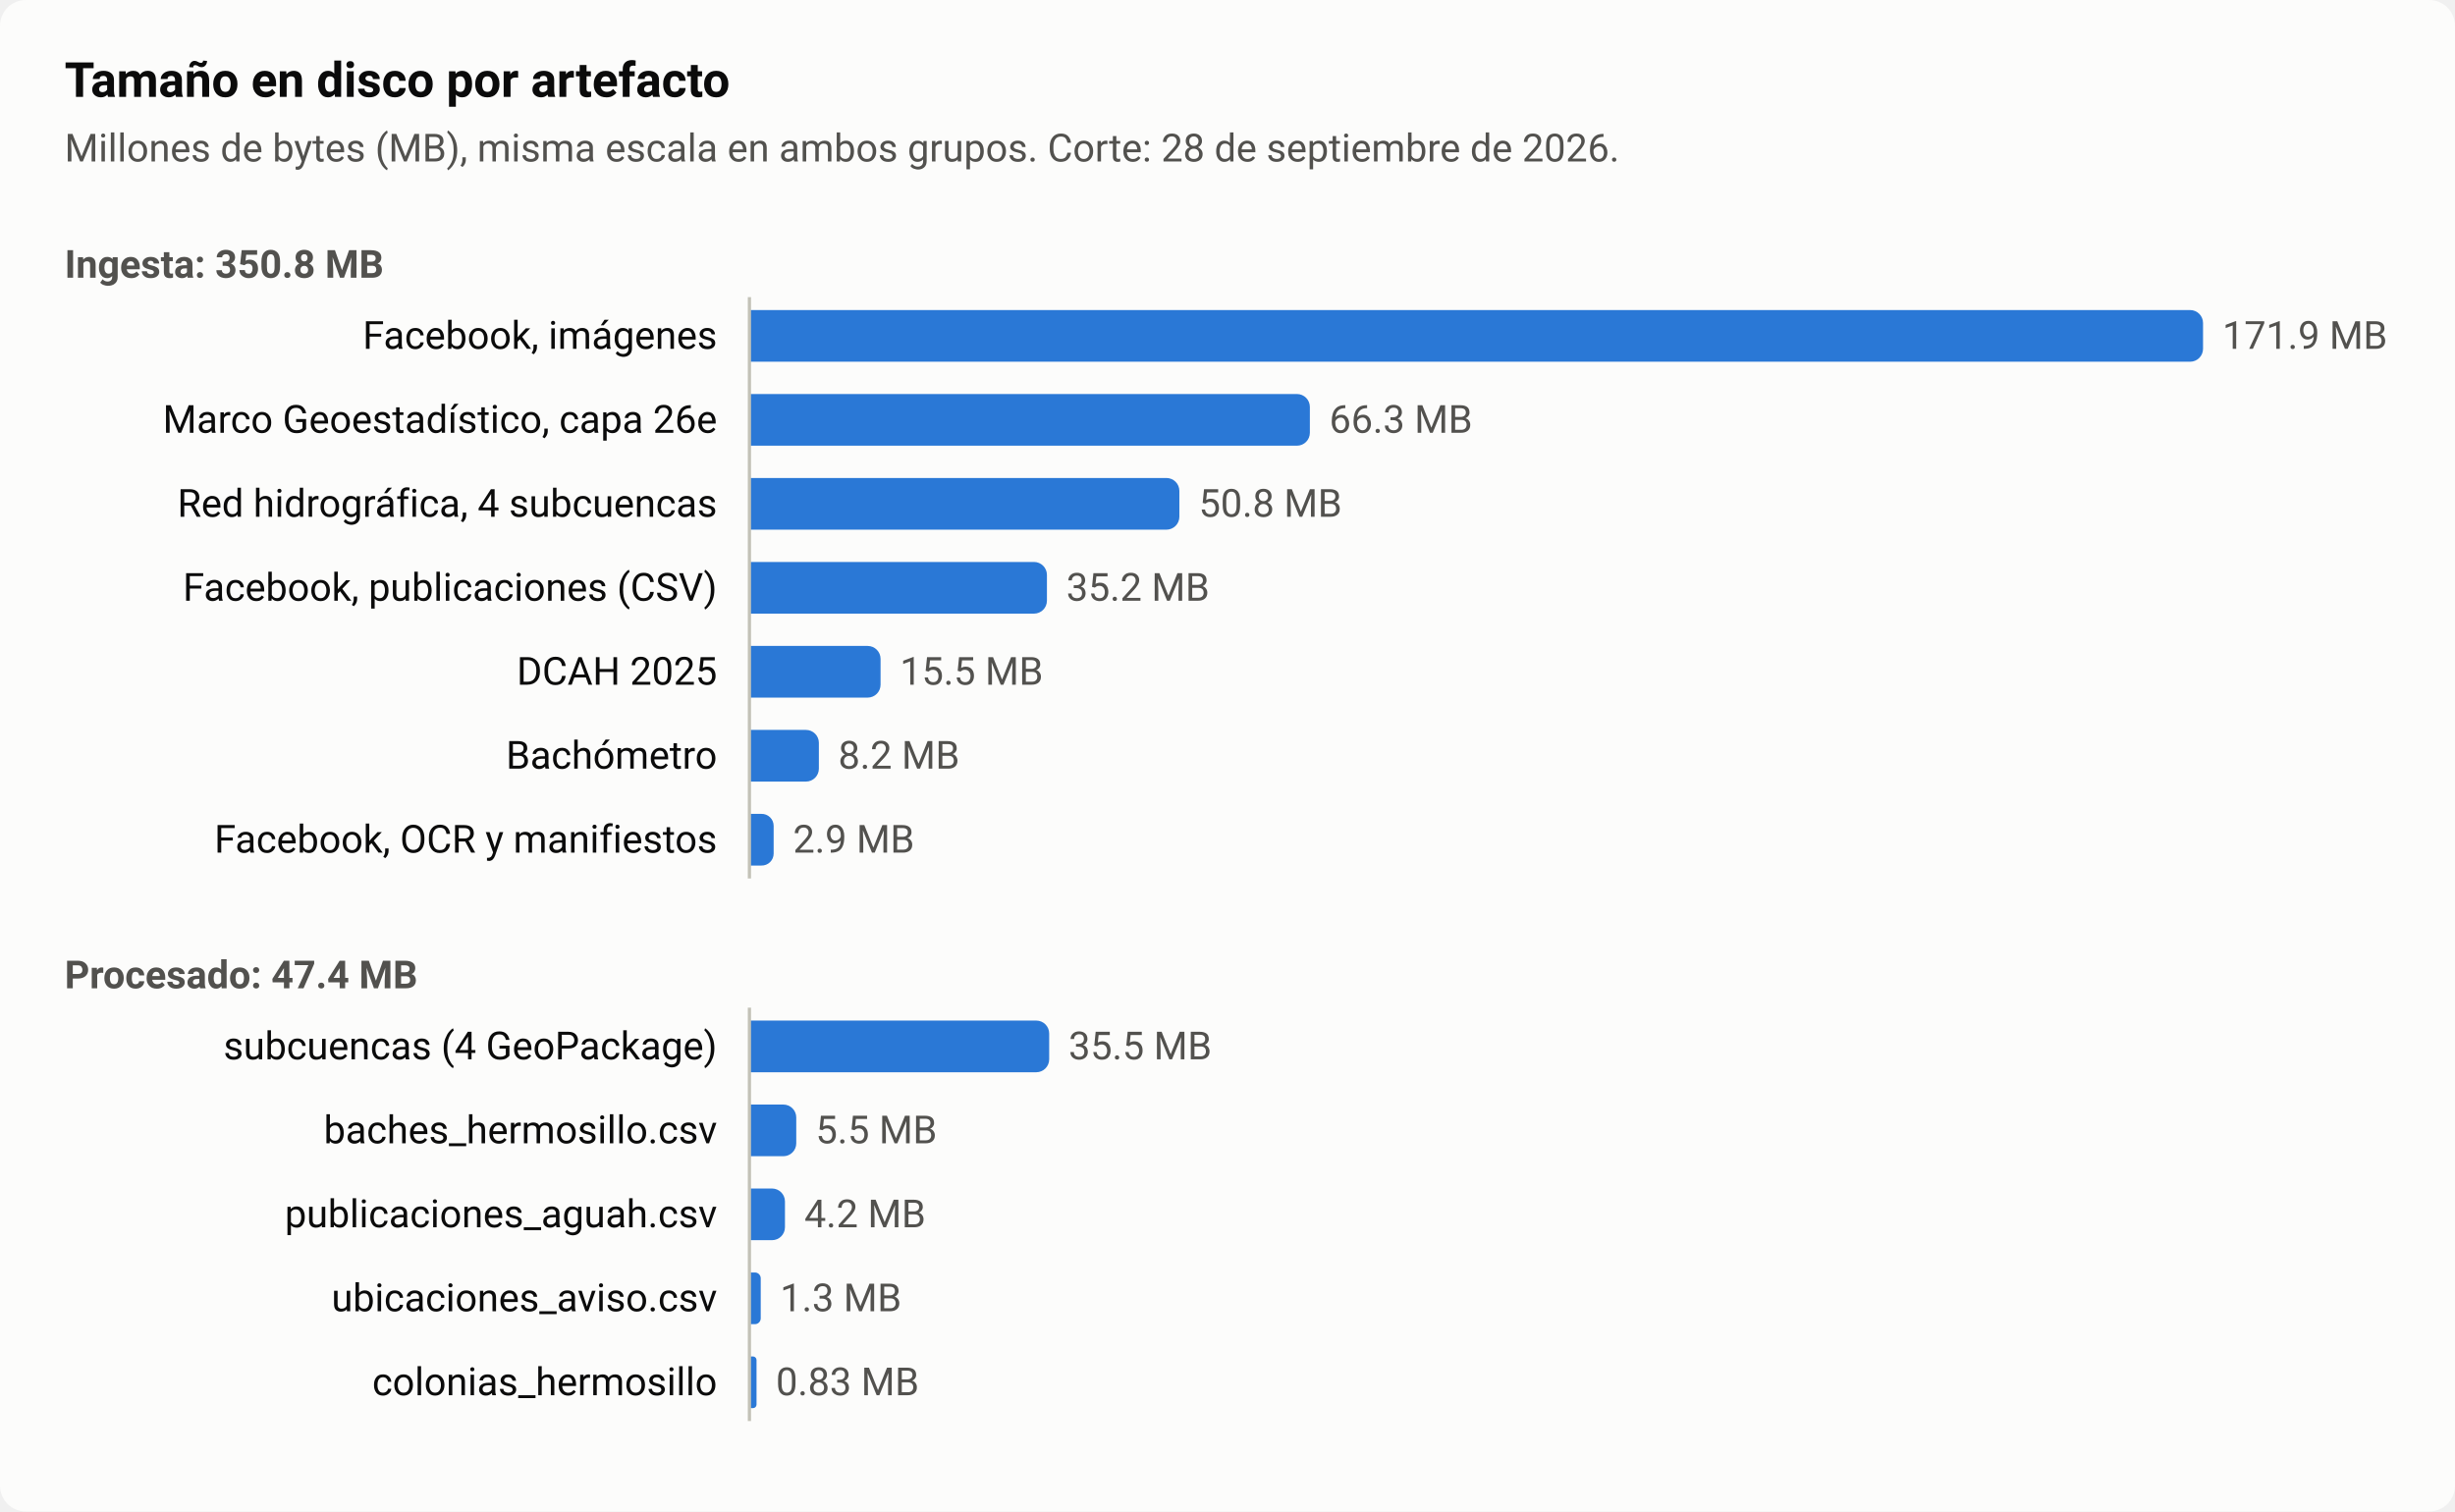
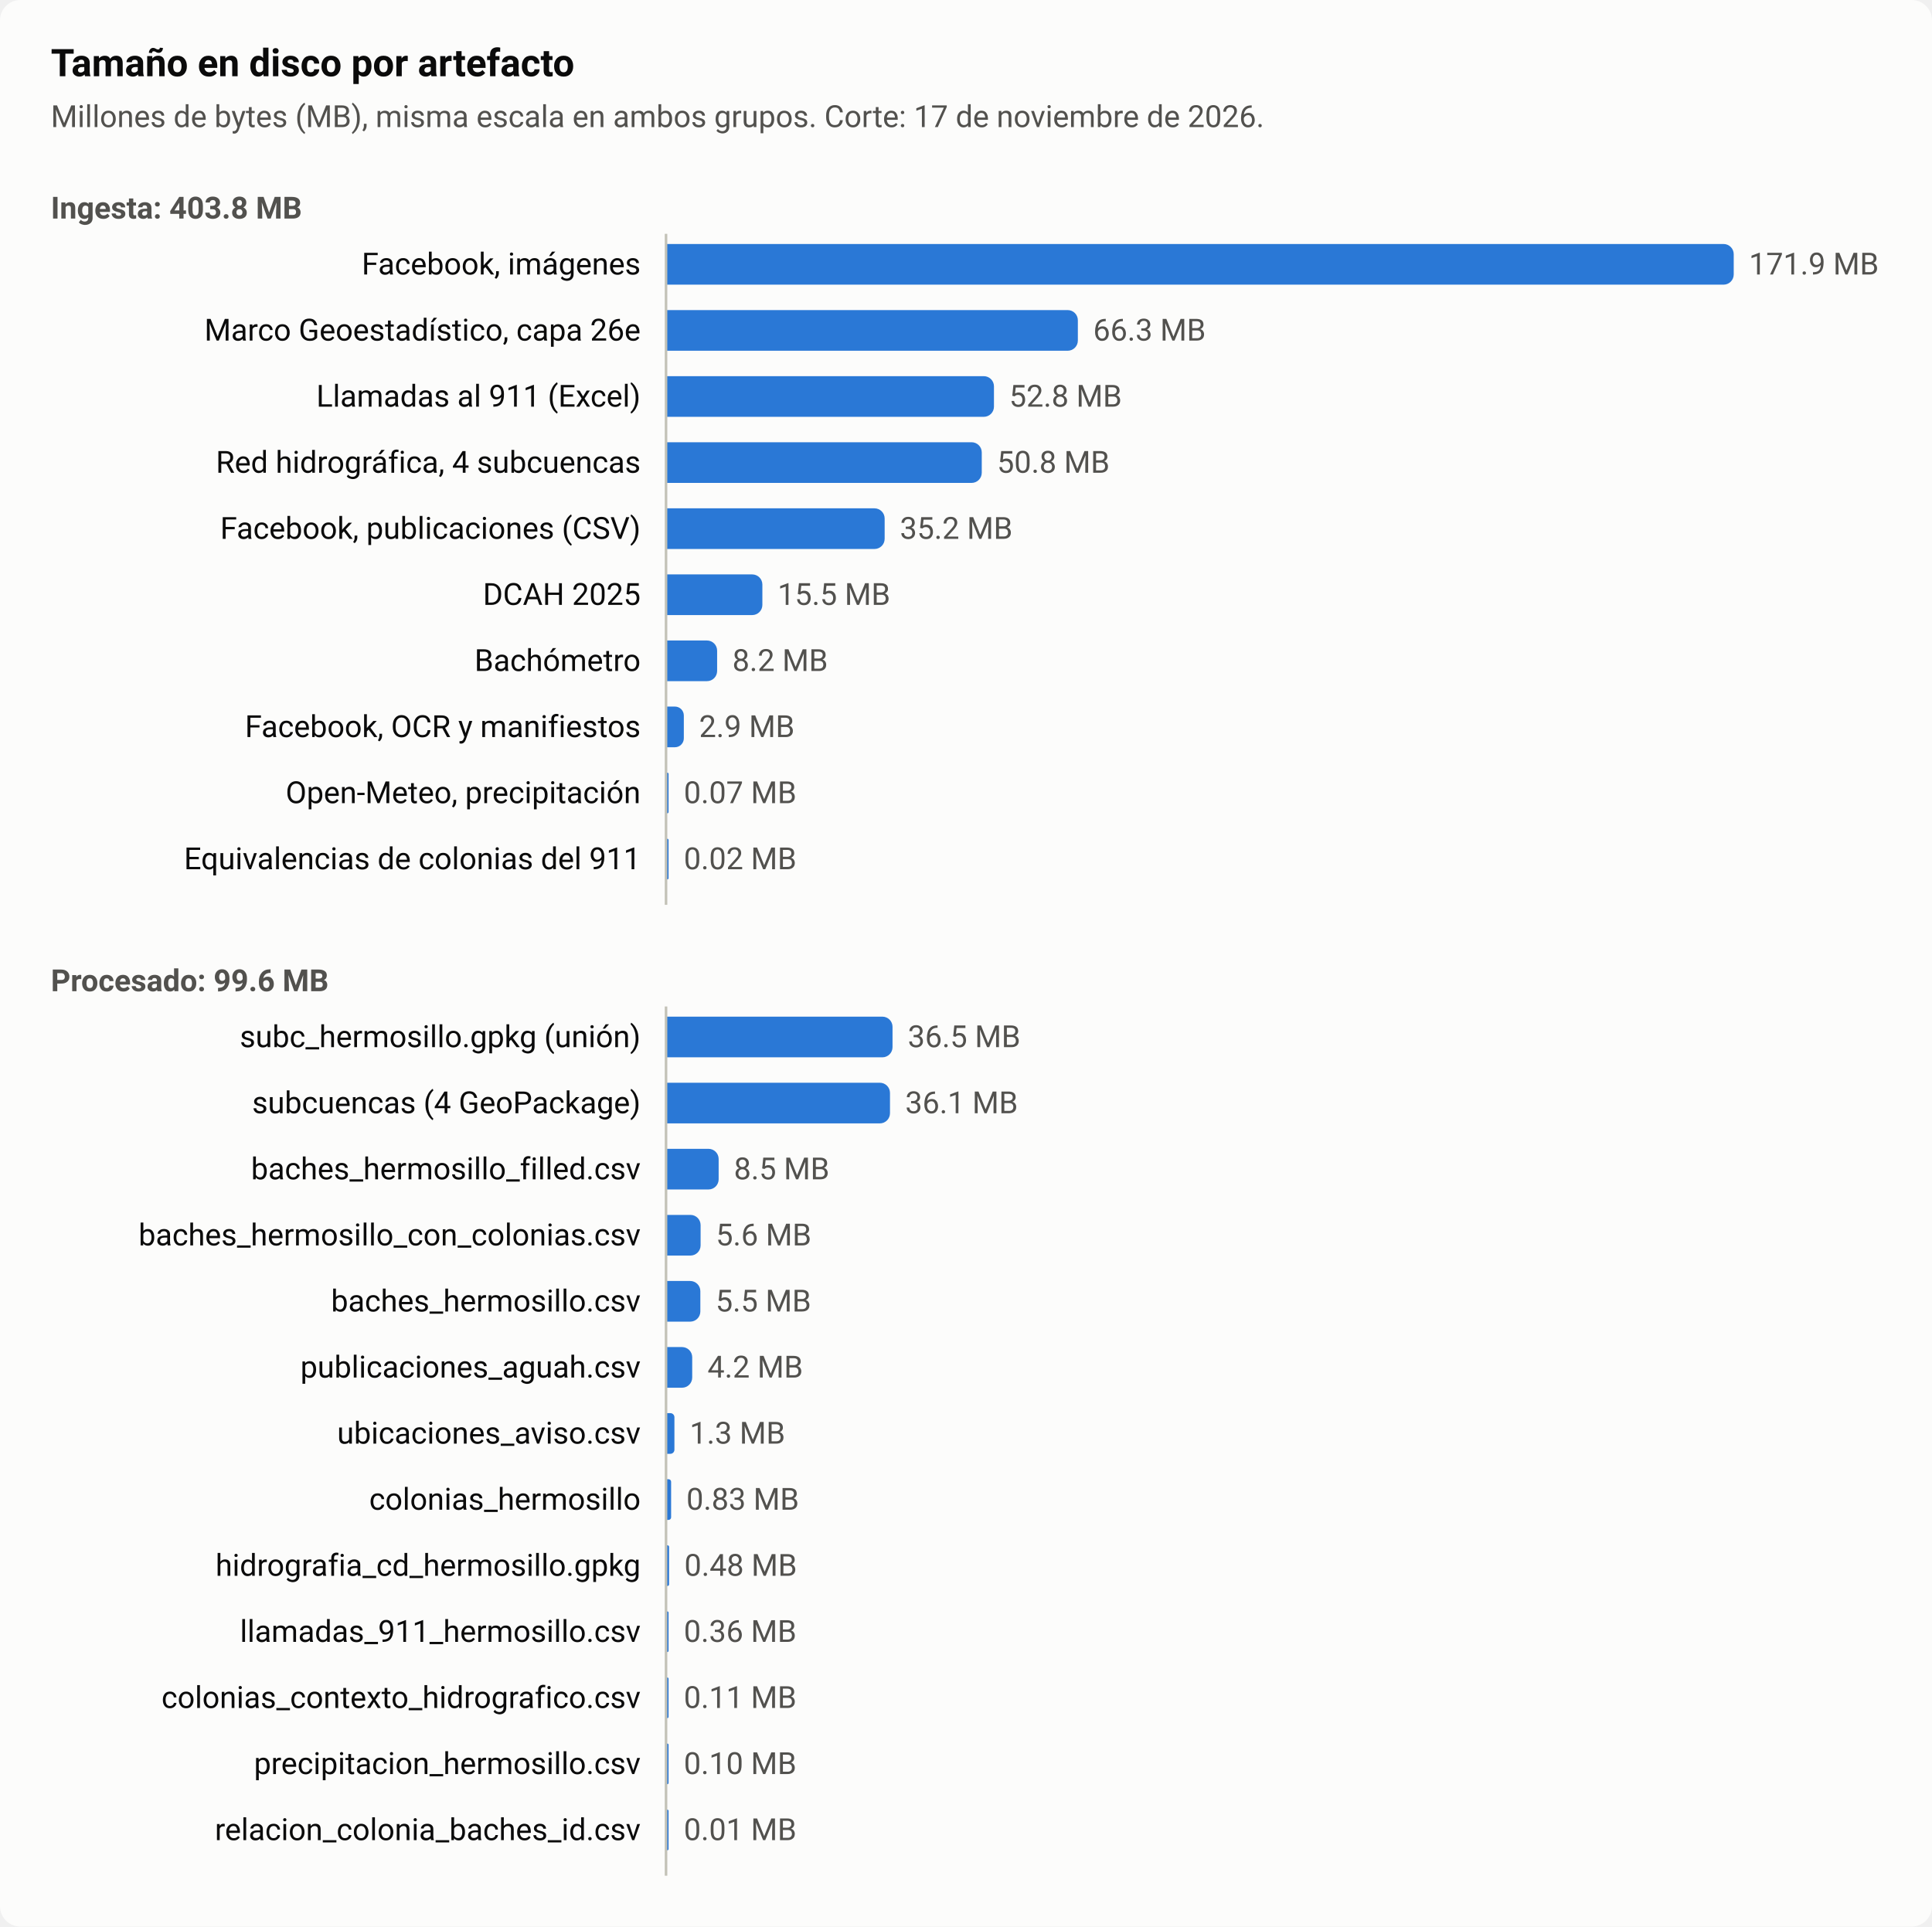
- <svg xmlns="http://www.w3.org/2000/svg" width="760" height="468" viewBox="0 0 760 468" role="img" aria-labelledby="t d">
+ <svg xmlns="http://www.w3.org/2000/svg" width="760" height="758" viewBox="0 0 760 758" role="img" aria-labelledby="t d">
  <style>
  .surface { fill: #fcfcfb; }
  .ink-1 { fill: #0b0b0b; }
  .ink-2 { fill: #52514e; }
-   .ink-muted { fill: #898781; }
-   .grid { stroke: #e1e0d9; stroke-width: 1; fill: none; }
  .axis { stroke: #c3c2b7; stroke-width: 1; fill: none; }
  .bar { fill: #2a78d6; }
-   .line { stroke: #2a78d6; stroke-width: 2; fill: none; stroke-linejoin: round; stroke-linecap: round; }
-   .area { fill: #2a78d6; fill-opacity: 0.10; }
-   .dot { fill: #2a78d6; stroke: #fcfcfb; stroke-width: 2; }
  text { font-family: system-ui, -apple-system, "Segoe UI", Roboto, sans-serif; }
  .num { font-variant-numeric: tabular-nums; }
  @media (prefers-color-scheme: dark) {
    .surface { fill: #1a1a19; }
    .ink-1 { fill: #ffffff; }
    .ink-2 { fill: #c3c2b7; }
-     .grid { stroke: #2c2c2a; }
    .axis { stroke: #383835; }
    .bar { fill: #3987e5; }
-     .line { stroke: #3987e5; }
-     .area { fill: #3987e5; }
-     .dot { fill: #3987e5; stroke: #1a1a19; }
  }
</style>
-   <rect class="surface" x="0" y="0" width="760" height="468" rx="8" />
+   <rect class="surface" x="0" y="0" width="760" height="758" rx="8" />
  <text x="20.0" y="30.0" class="ink-1" font-size="15" text-anchor="start" font-weight="600">Tamaño en disco por artefacto</text>
-   <text x="20.0" y="50.0" class="ink-2" font-size="12" text-anchor="start" font-weight="400">Millones de bytes (MB), misma escala en ambos grupos. Corte: 28 de septiembre de 2026.</text>
-   <text x="20.0" y="86.0" class="ink-2" font-size="12" text-anchor="start" font-weight="600">Ingesta: 350.8 MB</text>
-   <text x="222.0" y="108.0" class="ink-1" font-size="12" text-anchor="end" font-weight="400">Facebook, imágenes</text>
-   <path class="bar" d="M232.0,96.0 H678.0 A4.0,4.0 0 0 1 682.0,100.0 V108.0 A4.0,4.0 0 0 1 678.0,112.0 H232.0 Z" />
+   <text x="20.0" y="50.0" class="ink-2" font-size="12" text-anchor="start" font-weight="400">Millones de bytes (MB), misma escala en ambos grupos. Corte: 17 de noviembre de 2026.</text>
+   <text x="20.0" y="86.0" class="ink-2" font-size="12" text-anchor="start" font-weight="600">Ingesta: 403.8 MB</text>
+   <text x="252.0" y="108.0" class="ink-1" font-size="12" text-anchor="end" font-weight="400">Facebook, imágenes</text>
+   <path class="bar" d="M262.0,96.0 H678.0 A4.0,4.0 0 0 1 682.0,100.0 V108.0 A4.0,4.0 0 0 1 678.0,112.0 H262.0 Z" />
  <text x="688.0" y="108.0" class="ink-2 num" font-size="12" text-anchor="start" font-weight="400">171.9 MB</text>
-   <text x="222.0" y="134.0" class="ink-1" font-size="12" text-anchor="end" font-weight="400">Marco Geoestadístico, capa 26e</text>
-   <path class="bar" d="M232.0,122.0 H401.5 A4.0,4.0 0 0 1 405.5,126.0 V134.0 A4.0,4.0 0 0 1 401.5,138.0 H232.0 Z" />
-   <text x="411.5" y="134.0" class="ink-2 num" font-size="12" text-anchor="start" font-weight="400">66.3 MB</text>
-   <text x="222.0" y="160.0" class="ink-1" font-size="12" text-anchor="end" font-weight="400">Red hidrográfica, 4 subcuencas</text>
-   <path class="bar" d="M232.0,148.0 H361.1 A4.0,4.0 0 0 1 365.1,152.0 V160.0 A4.0,4.0 0 0 1 361.1,164.0 H232.0 Z" />
-   <text x="371.1" y="160.0" class="ink-2 num" font-size="12" text-anchor="start" font-weight="400">50.8 MB</text>
-   <text x="222.0" y="186.0" class="ink-1" font-size="12" text-anchor="end" font-weight="400">Facebook, publicaciones (CSV)</text>
-   <path class="bar" d="M232.0,174.0 H320.1 A4.0,4.0 0 0 1 324.1,178.0 V186.0 A4.0,4.0 0 0 1 320.1,190.0 H232.0 Z" />
-   <text x="330.1" y="186.0" class="ink-2 num" font-size="12" text-anchor="start" font-weight="400">35.2 MB</text>
-   <text x="222.0" y="212.0" class="ink-1" font-size="12" text-anchor="end" font-weight="400">DCAH 2025</text>
-   <path class="bar" d="M232.0,200.0 H268.6 A4.0,4.0 0 0 1 272.6,204.0 V212.0 A4.0,4.0 0 0 1 268.6,216.0 H232.0 Z" />
-   <text x="278.6" y="212.0" class="ink-2 num" font-size="12" text-anchor="start" font-weight="400">15.5 MB</text>
-   <text x="222.0" y="238.0" class="ink-1" font-size="12" text-anchor="end" font-weight="400">Bachómetro</text>
-   <path class="bar" d="M232.0,226.0 H249.5 A4.0,4.0 0 0 1 253.5,230.0 V238.0 A4.0,4.0 0 0 1 249.5,242.0 H232.0 Z" />
-   <text x="259.5" y="238.0" class="ink-2 num" font-size="12" text-anchor="start" font-weight="400">8.2 MB</text>
-   <text x="222.0" y="264.0" class="ink-1" font-size="12" text-anchor="end" font-weight="400">Facebook, OCR y manifiestos</text>
-   <path class="bar" d="M232.0,252.0 H235.7 A3.7,3.7 0 0 1 239.5,255.7 V264.3 A3.7,3.7 0 0 1 235.7,268.0 H232.0 Z" />
-   <text x="245.5" y="264.0" class="ink-2 num" font-size="12" text-anchor="start" font-weight="400">2.9 MB</text>
-   <line class="axis" x1="232" y1="92" x2="232" y2="272" />
-   <text x="20.0" y="306.0" class="ink-2" font-size="12" text-anchor="start" font-weight="600">Procesado: 47.4 MB</text>
-   <text x="222.0" y="328.0" class="ink-1" font-size="12" text-anchor="end" font-weight="400">subcuencas (4 GeoPackage)</text>
-   <path class="bar" d="M232.0,316.0 H320.8 A4.0,4.0 0 0 1 324.8,320.0 V328.0 A4.0,4.0 0 0 1 320.8,332.0 H232.0 Z" />
-   <text x="330.8" y="328.0" class="ink-2 num" font-size="12" text-anchor="start" font-weight="400">35.5 MB</text>
-   <text x="222.0" y="354.0" class="ink-1" font-size="12" text-anchor="end" font-weight="400">baches_hermosillo.csv</text>
-   <path class="bar" d="M232.0,342.0 H242.5 A4.0,4.0 0 0 1 246.5,346.0 V354.0 A4.0,4.0 0 0 1 242.5,358.0 H232.0 Z" />
-   <text x="252.5" y="354.0" class="ink-2 num" font-size="12" text-anchor="start" font-weight="400">5.5 MB</text>
-   <text x="222.0" y="380.0" class="ink-1" font-size="12" text-anchor="end" font-weight="400">publicaciones_aguah.csv</text>
-   <path class="bar" d="M232.0,368.0 H239.0 A4.0,4.0 0 0 1 243.0,372.0 V380.0 A4.0,4.0 0 0 1 239.0,384.0 H232.0 Z" />
-   <text x="249.0" y="380.0" class="ink-2 num" font-size="12" text-anchor="start" font-weight="400">4.2 MB</text>
-   <text x="222.0" y="406.0" class="ink-1" font-size="12" text-anchor="end" font-weight="400">ubicaciones_aviso.csv</text>
-   <path class="bar" d="M232.0,394.0 H233.8 A1.8,1.8 0 0 1 235.5,395.8 V408.2 A1.8,1.8 0 0 1 233.8,410.0 H232.0 Z" />
-   <text x="241.5" y="406.0" class="ink-2 num" font-size="12" text-anchor="start" font-weight="400">1.3 MB</text>
-   <text x="222.0" y="432.0" class="ink-1" font-size="12" text-anchor="end" font-weight="400">colonias_hermosillo</text>
-   <path class="bar" d="M232.0,420.0 H233.1 A1.1,1.1 0 0 1 234.2,421.1 V434.9 A1.1,1.1 0 0 1 233.1,436.0 H232.0 Z" />
-   <text x="240.2" y="432.0" class="ink-2 num" font-size="12" text-anchor="start" font-weight="400">0.83 MB</text>
-   <line class="axis" x1="232" y1="312" x2="232" y2="440" />
+   <text x="252.0" y="134.0" class="ink-1" font-size="12" text-anchor="end" font-weight="400">Marco Geoestadístico, capa 26e</text>
+   <path class="bar" d="M262.0,122.0 H420.0 A4.0,4.0 0 0 1 424.0,126.0 V134.0 A4.0,4.0 0 0 1 420.0,138.0 H262.0 Z" />
+   <text x="430.0" y="134.0" class="ink-2 num" font-size="12" text-anchor="start" font-weight="400">66.3 MB</text>
+   <text x="252.0" y="160.0" class="ink-1" font-size="12" text-anchor="end" font-weight="400">Llamadas al 911 (Excel)</text>
+   <path class="bar" d="M262.0,148.0 H387.0 A4.0,4.0 0 0 1 391.0,152.0 V160.0 A4.0,4.0 0 0 1 387.0,164.0 H262.0 Z" />
+   <text x="397.0" y="160.0" class="ink-2 num" font-size="12" text-anchor="start" font-weight="400">52.8 MB</text>
+   <text x="252.0" y="186.0" class="ink-1" font-size="12" text-anchor="end" font-weight="400">Red hidrográfica, 4 subcuencas</text>
+   <path class="bar" d="M262.0,174.0 H382.2 A4.0,4.0 0 0 1 386.2,178.0 V186.0 A4.0,4.0 0 0 1 382.2,190.0 H262.0 Z" />
+   <text x="392.2" y="186.0" class="ink-2 num" font-size="12" text-anchor="start" font-weight="400">50.8 MB</text>
+   <text x="252.0" y="212.0" class="ink-1" font-size="12" text-anchor="end" font-weight="400">Facebook, publicaciones (CSV)</text>
+   <path class="bar" d="M262.0,200.0 H344.0 A4.0,4.0 0 0 1 348.0,204.0 V212.0 A4.0,4.0 0 0 1 344.0,216.0 H262.0 Z" />
+   <text x="354.0" y="212.0" class="ink-2 num" font-size="12" text-anchor="start" font-weight="400">35.2 MB</text>
+   <text x="252.0" y="238.0" class="ink-1" font-size="12" text-anchor="end" font-weight="400">DCAH 2025</text>
+   <path class="bar" d="M262.0,226.0 H295.9 A4.0,4.0 0 0 1 299.9,230.0 V238.0 A4.0,4.0 0 0 1 295.9,242.0 H262.0 Z" />
+   <text x="305.9" y="238.0" class="ink-2 num" font-size="12" text-anchor="start" font-weight="400">15.5 MB</text>
+   <text x="252.0" y="264.0" class="ink-1" font-size="12" text-anchor="end" font-weight="400">Bachómetro</text>
+   <path class="bar" d="M262.0,252.0 H278.1 A4.0,4.0 0 0 1 282.1,256.0 V264.0 A4.0,4.0 0 0 1 278.1,268.0 H262.0 Z" />
+   <text x="288.1" y="264.0" class="ink-2 num" font-size="12" text-anchor="start" font-weight="400">8.2 MB</text>
+   <text x="252.0" y="290.0" class="ink-1" font-size="12" text-anchor="end" font-weight="400">Facebook, OCR y manifiestos</text>
+   <path class="bar" d="M262.0,278.0 H265.5 A3.5,3.5 0 0 1 269.0,281.5 V290.5 A3.5,3.5 0 0 1 265.5,294.0 H262.0 Z" />
+   <text x="275.0" y="290.0" class="ink-2 num" font-size="12" text-anchor="start" font-weight="400">2.9 MB</text>
+   <text x="252.0" y="316.0" class="ink-1" font-size="12" text-anchor="end" font-weight="400">Open-Meteo, precipitación</text>
+   <path class="bar" d="M262.0,304.0 H262.5 A0.5,0.5 0 0 1 263.0,304.5 V319.5 A0.5,0.5 0 0 1 262.5,320.0 H262.0 Z" />
+   <text x="269.0" y="316.0" class="ink-2 num" font-size="12" text-anchor="start" font-weight="400">0.07 MB</text>
+   <text x="252.0" y="342.0" class="ink-1" font-size="12" text-anchor="end" font-weight="400">Equivalencias de colonias del 911</text>
+   <path class="bar" d="M262.0,330.0 H262.5 A0.5,0.5 0 0 1 263.0,330.5 V345.5 A0.5,0.5 0 0 1 262.5,346.0 H262.0 Z" />
+   <text x="269.0" y="342.0" class="ink-2 num" font-size="12" text-anchor="start" font-weight="400">0.02 MB</text>
+   <line class="axis" x1="262" y1="92" x2="262" y2="356" />
+   <text x="20.0" y="390.0" class="ink-2" font-size="12" text-anchor="start" font-weight="600">Procesado: 99.6 MB</text>
+   <text x="252.0" y="412.0" class="ink-1" font-size="12" text-anchor="end" font-weight="400">subc_hermosillo.gpkg (unión)</text>
+   <path class="bar" d="M262.0,400.0 H347.1 A4.0,4.0 0 0 1 351.1,404.0 V412.0 A4.0,4.0 0 0 1 347.1,416.0 H262.0 Z" />
+   <text x="357.1" y="412.0" class="ink-2 num" font-size="12" text-anchor="start" font-weight="400">36.5 MB</text>
+   <text x="252.0" y="438.0" class="ink-1" font-size="12" text-anchor="end" font-weight="400">subcuencas (4 GeoPackage)</text>
+   <path class="bar" d="M262.0,426.0 H346.1 A4.0,4.0 0 0 1 350.1,430.0 V438.0 A4.0,4.0 0 0 1 346.1,442.0 H262.0 Z" />
+   <text x="356.1" y="438.0" class="ink-2 num" font-size="12" text-anchor="start" font-weight="400">36.1 MB</text>
+   <text x="252.0" y="464.0" class="ink-1" font-size="12" text-anchor="end" font-weight="400">baches_hermosillo_filled.csv</text>
+   <path class="bar" d="M262.0,452.0 H278.7 A4.0,4.0 0 0 1 282.7,456.0 V464.0 A4.0,4.0 0 0 1 278.7,468.0 H262.0 Z" />
+   <text x="288.7" y="464.0" class="ink-2 num" font-size="12" text-anchor="start" font-weight="400">8.5 MB</text>
+   <text x="252.0" y="490.0" class="ink-1" font-size="12" text-anchor="end" font-weight="400">baches_hermosillo_con_colonias.csv</text>
+   <path class="bar" d="M262.0,478.0 H271.6 A4.0,4.0 0 0 1 275.6,482.0 V490.0 A4.0,4.0 0 0 1 271.6,494.0 H262.0 Z" />
+   <text x="281.6" y="490.0" class="ink-2 num" font-size="12" text-anchor="start" font-weight="400">5.6 MB</text>
+   <text x="252.0" y="516.0" class="ink-1" font-size="12" text-anchor="end" font-weight="400">baches_hermosillo.csv</text>
+   <path class="bar" d="M262.0,504.0 H271.5 A4.0,4.0 0 0 1 275.5,508.0 V516.0 A4.0,4.0 0 0 1 271.5,520.0 H262.0 Z" />
+   <text x="281.5" y="516.0" class="ink-2 num" font-size="12" text-anchor="start" font-weight="400">5.5 MB</text>
+   <text x="252.0" y="542.0" class="ink-1" font-size="12" text-anchor="end" font-weight="400">publicaciones_aguah.csv</text>
+   <path class="bar" d="M262.0,530.0 H268.3 A4.0,4.0 0 0 1 272.3,534.0 V542.0 A4.0,4.0 0 0 1 268.3,546.0 H262.0 Z" />
+   <text x="278.3" y="542.0" class="ink-2 num" font-size="12" text-anchor="start" font-weight="400">4.2 MB</text>
+   <text x="252.0" y="568.0" class="ink-1" font-size="12" text-anchor="end" font-weight="400">ubicaciones_aviso.csv</text>
+   <path class="bar" d="M262.0,556.0 H263.6 A1.6,1.6 0 0 1 265.3,557.6 V570.4 A1.6,1.6 0 0 1 263.6,572.0 H262.0 Z" />
+   <text x="271.3" y="568.0" class="ink-2 num" font-size="12" text-anchor="start" font-weight="400">1.3 MB</text>
+   <text x="252.0" y="594.0" class="ink-1" font-size="12" text-anchor="end" font-weight="400">colonias_hermosillo</text>
+   <path class="bar" d="M262.0,582.0 H263.0 A1.0,1.0 0 0 1 264.0,583.0 V597.0 A1.0,1.0 0 0 1 263.0,598.0 H262.0 Z" />
+   <text x="270.0" y="594.0" class="ink-2 num" font-size="12" text-anchor="start" font-weight="400">0.83 MB</text>
+   <text x="252.0" y="620.0" class="ink-1" font-size="12" text-anchor="end" font-weight="400">hidrografia_cd_hermosillo.gpkg</text>
+   <path class="bar" d="M262.0,608.0 H262.6 A0.6,0.6 0 0 1 263.2,608.6 V623.4 A0.6,0.6 0 0 1 262.6,624.0 H262.0 Z" />
+   <text x="269.2" y="620.0" class="ink-2 num" font-size="12" text-anchor="start" font-weight="400">0.48 MB</text>
+   <text x="252.0" y="646.0" class="ink-1" font-size="12" text-anchor="end" font-weight="400">llamadas_911_hermosillo.csv</text>
+   <path class="bar" d="M262.0,634.0 H262.5 A0.5,0.5 0 0 1 263.0,634.5 V649.5 A0.5,0.5 0 0 1 262.5,650.0 H262.0 Z" />
+   <text x="269.0" y="646.0" class="ink-2 num" font-size="12" text-anchor="start" font-weight="400">0.36 MB</text>
+   <text x="252.0" y="672.0" class="ink-1" font-size="12" text-anchor="end" font-weight="400">colonias_contexto_hidrografico.csv</text>
+   <path class="bar" d="M262.0,660.0 H262.5 A0.5,0.5 0 0 1 263.0,660.5 V675.5 A0.5,0.5 0 0 1 262.5,676.0 H262.0 Z" />
+   <text x="269.0" y="672.0" class="ink-2 num" font-size="12" text-anchor="start" font-weight="400">0.11 MB</text>
+   <text x="252.0" y="698.0" class="ink-1" font-size="12" text-anchor="end" font-weight="400">precipitacion_hermosillo.csv</text>
+   <path class="bar" d="M262.0,686.0 H262.5 A0.5,0.5 0 0 1 263.0,686.5 V701.5 A0.5,0.5 0 0 1 262.5,702.0 H262.0 Z" />
+   <text x="269.0" y="698.0" class="ink-2 num" font-size="12" text-anchor="start" font-weight="400">0.10 MB</text>
+   <text x="252.0" y="724.0" class="ink-1" font-size="12" text-anchor="end" font-weight="400">relacion_colonia_baches_id.csv</text>
+   <path class="bar" d="M262.0,712.0 H262.5 A0.5,0.5 0 0 1 263.0,712.5 V727.5 A0.5,0.5 0 0 1 262.5,728.0 H262.0 Z" />
+   <text x="269.0" y="724.0" class="ink-2 num" font-size="12" text-anchor="start" font-weight="400">0.01 MB</text>
+   <line class="axis" x1="262" y1="396" x2="262" y2="738" />
</svg>
